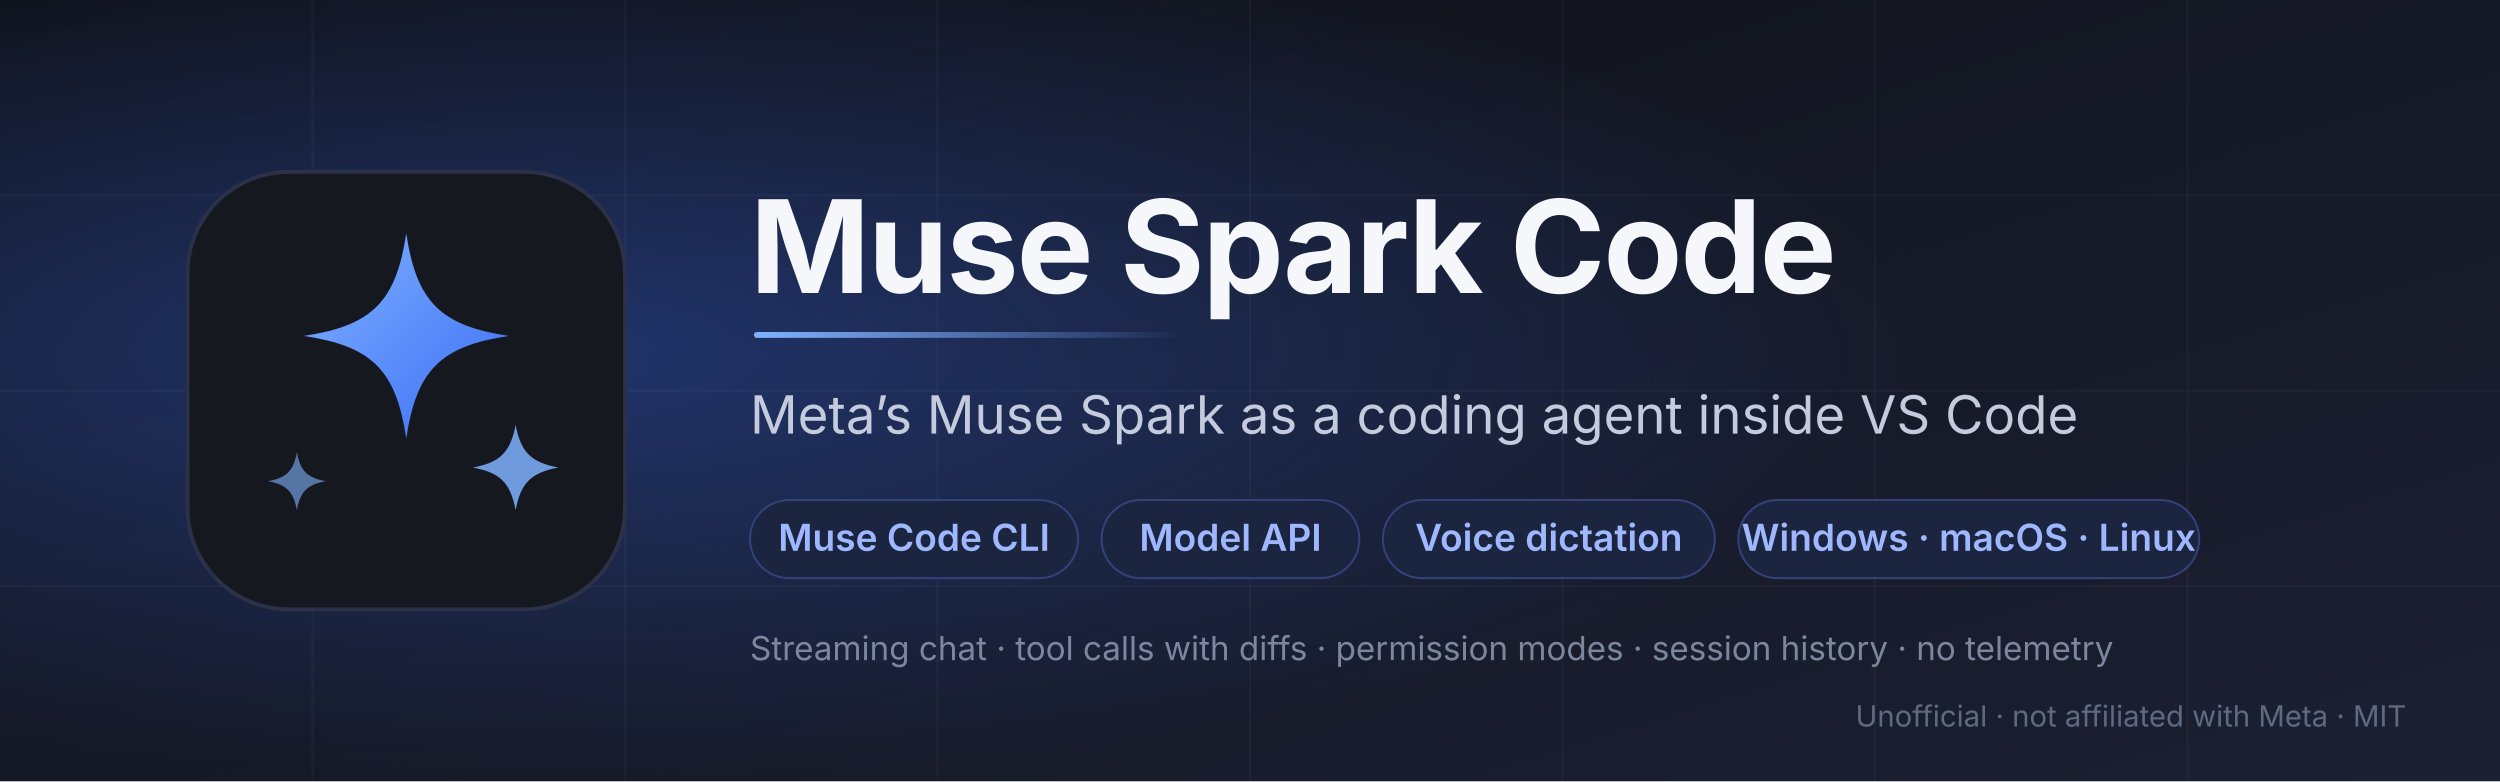
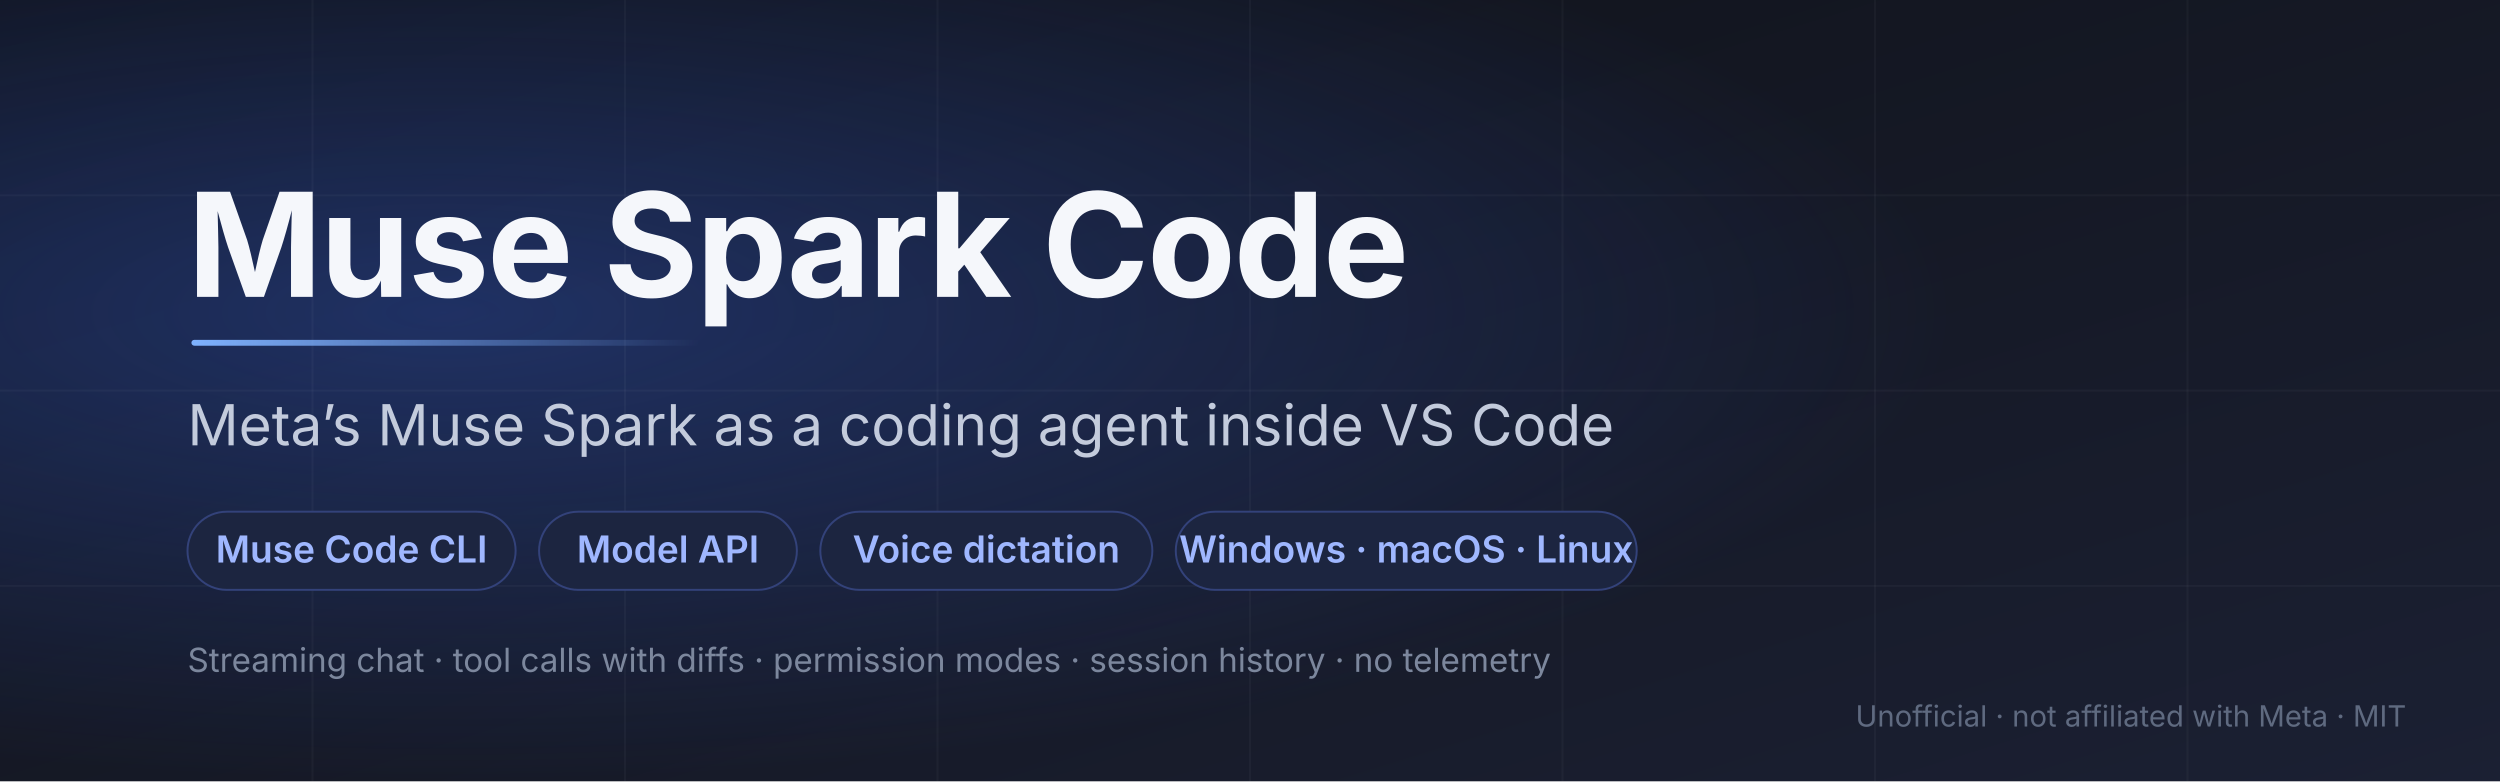
<svg xmlns="http://www.w3.org/2000/svg" viewBox="0 0 1280 400" width="1280" height="400">
  <defs>
    <linearGradient id="bg" x1="0" y1="0" x2="1" y2="1">
      <stop offset="0" stop-color="#0f1117" />
      <stop offset="1" stop-color="#1b2033" />
    </linearGradient>
-     <radialGradient id="glow" cx="0.22" cy="0.45" r="0.55">
-       <stop offset="0" stop-color="#3b6cf6" stop-opacity="0.35" />
+     <radialGradient id="glow" cx="0.18" cy="0.4" r="0.6">
+       <stop offset="0" stop-color="#3b6cf6" stop-opacity="0.32" />
      <stop offset="1" stop-color="#3b6cf6" stop-opacity="0" />
    </radialGradient>
-     <linearGradient id="spark" x1="0" y1="0" x2="1" y2="1">
-       <stop offset="0" stop-color="#7fb2ff" />
-       <stop offset="1" stop-color="#3b6cf6" />
-     </linearGradient>
    <linearGradient id="rule" x1="0" y1="0" x2="1" y2="0">
      <stop offset="0" stop-color="#7fb2ff" />
      <stop offset="1" stop-color="#7fb2ff" stop-opacity="0" />
    </linearGradient>
  </defs>
  <rect width="1280" height="400" fill="url(#bg)" />
  <rect width="1280" height="400" fill="url(#glow)" />
  <g stroke="#ffffff" stroke-opacity="0.035">
    <path d="M0 100H1280M0 200H1280M0 300H1280" />
    <path d="M160 0V400M320 0V400M480 0V400M640 0V400M800 0V400M960 0V400M1120 0V400" />
  </g>
-   <g transform="translate(96 88)">
-     <rect width="224" height="224" rx="52" fill="#16181f" stroke="#2a3148" stroke-width="2" />
-     <svg viewBox="0 0 128 128" width="224" height="224">
-       <path fill="url(#spark)" d="M64 18c3 20 10 27 30 30-20 3-27 10-30 30-3-20-10-27-30-30 20-3 27-10 30-30z" />
-       <path fill="#7fb2ff" opacity="0.85" d="M96 74c1.5 8 4.5 11 12.5 12.5-8 1.5-11 4.5-12.5 12.5-1.5-8-4.5-11-12.5-12.5 8-1.5 11-4.5 12.5-12.5z" />
-       <path fill="#7fb2ff" opacity="0.6" d="M32 82c1 5.5 3 7.5 8.5 8.5-5.5 1-7.5 3-8.5 8.5-1-5.5-3-7.5-8.5-8.5 5.5-1 7.5-3 8.5-8.5z" />
-     </svg>
-   </g>
  <g font-family="'Segoe UI', Inter, 'Helvetica Neue', Arial, sans-serif" fill="#f5f7fb">
-     <text x="384" y="150" font-size="66" font-weight="700" letter-spacing="-1">Muse Spark Code</text>
-     <rect x="386" y="170" width="220" height="3" rx="1.5" fill="url(#rule)" />
-     <text x="384" y="222" font-size="27" fill="#c3cbdc">Meta’s Muse Spark as a coding agent inside VS Code</text>
+     <text x="96" y="152" font-size="74" font-weight="700" letter-spacing="-1">Muse Spark Code</text>
+     <rect x="98" y="174" width="260" height="3" rx="1.5" fill="url(#rule)" />
+     <text x="96" y="228" font-size="29" fill="#c3cbdc">Meta’s Muse Spark as a coding agent inside VS Code</text>
    <g font-size="19" font-weight="600" fill="#9fb7ff">
-       <rect x="384" y="256" width="168" height="40" rx="20" fill="#1c2540" stroke="#33427a" />
-       <text x="468" y="282" text-anchor="middle">Muse Code CLI</text>
-       <rect x="564" y="256" width="132" height="40" rx="20" fill="#1c2540" stroke="#33427a" />
-       <text x="630" y="282" text-anchor="middle">Model API</text>
-       <rect x="708" y="256" width="170" height="40" rx="20" fill="#1c2540" stroke="#33427a" />
-       <text x="793" y="282" text-anchor="middle">Voice dictation</text>
-       <rect x="890" y="256" width="236" height="40" rx="20" fill="#1c2540" stroke="#33427a" />
-       <text x="1008" y="282" text-anchor="middle">Windows · macOS · Linux</text>
+       <rect x="96" y="262" width="168" height="40" rx="20" fill="#1c2540" stroke="#33427a" />
+       <text x="180" y="288" text-anchor="middle">Muse Code CLI</text>
+       <rect x="276" y="262" width="132" height="40" rx="20" fill="#1c2540" stroke="#33427a" />
+       <text x="342" y="288" text-anchor="middle">Model API</text>
+       <rect x="420" y="262" width="170" height="40" rx="20" fill="#1c2540" stroke="#33427a" />
+       <text x="505" y="288" text-anchor="middle">Voice dictation</text>
+       <rect x="602" y="262" width="236" height="40" rx="20" fill="#1c2540" stroke="#33427a" />
+       <text x="720" y="288" text-anchor="middle">Windows · macOS · Linux</text>
    </g>
-     <text x="384" y="338" font-size="17" fill="#7c879d">Streaming chat · tool calls with diffs · permission modes · session history · no telemetry</text>
+     <text x="96" y="344" font-size="17" fill="#7c879d">Streaming chat · tool calls with diffs · permission modes · session history · no telemetry</text>
    <text x="1232" y="372" font-size="15" fill="#5f6a80" text-anchor="end">Unofficial · not affiliated with Meta · MIT</text>
  </g>
</svg>
